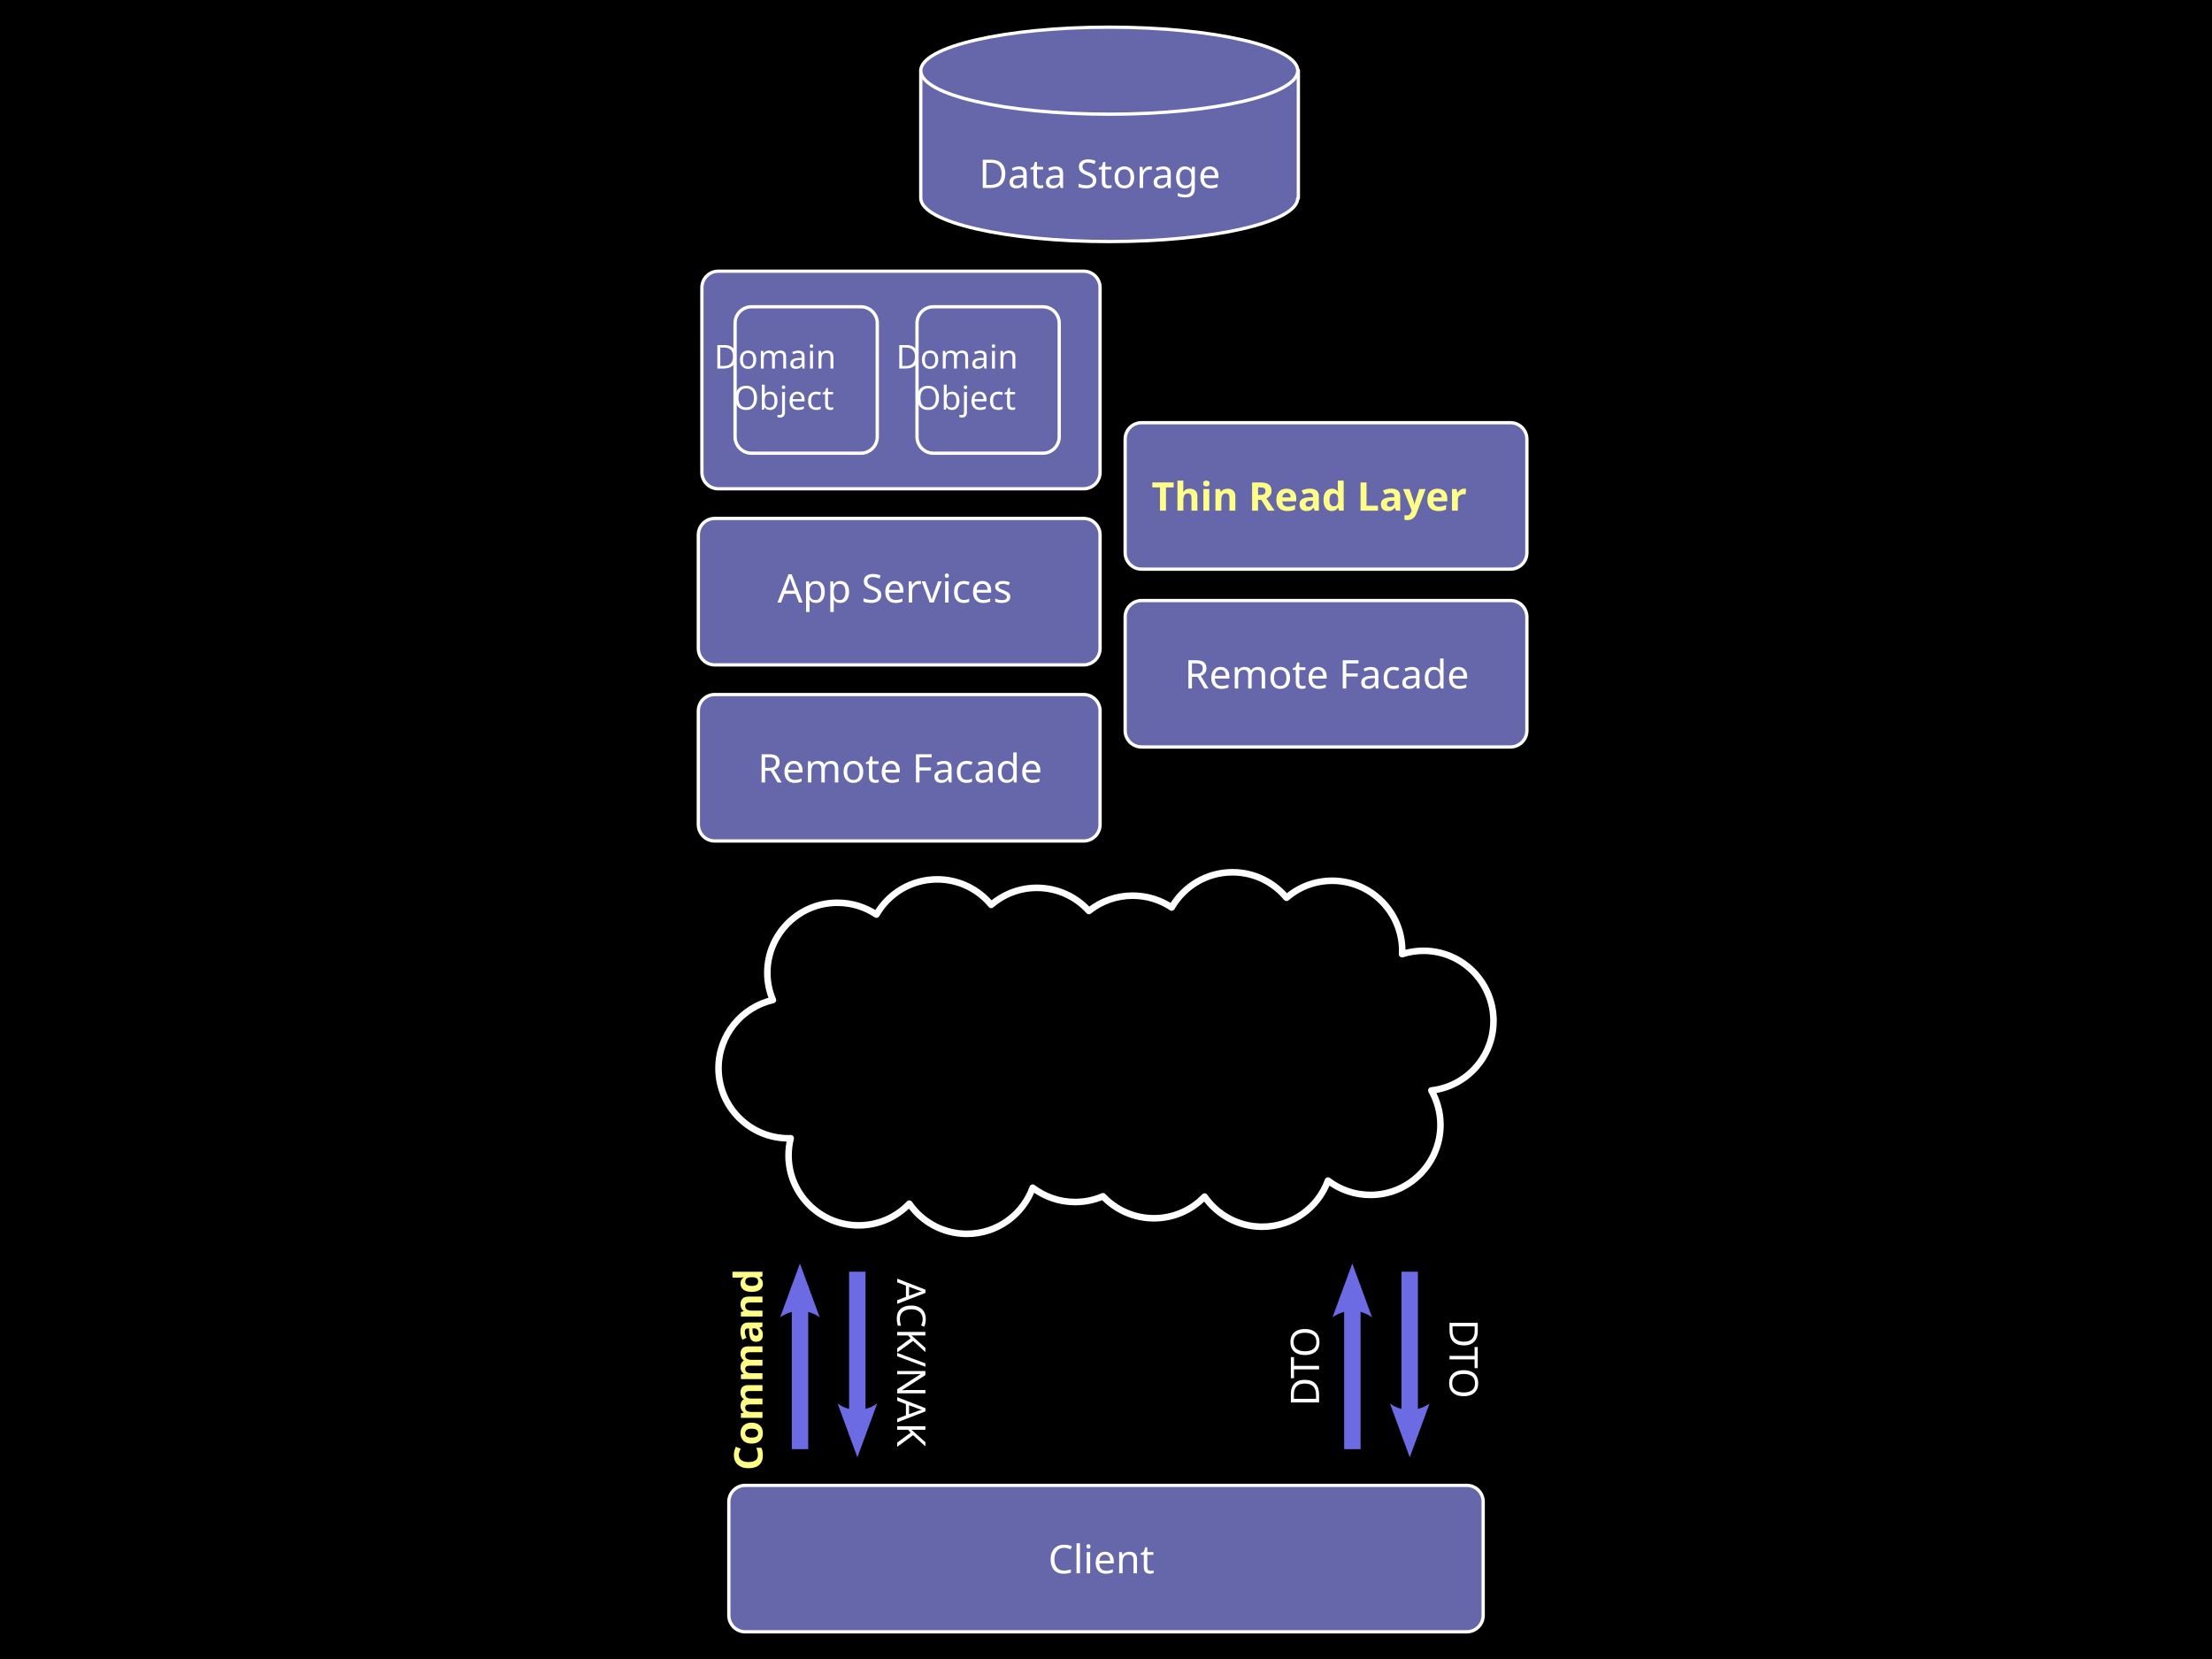
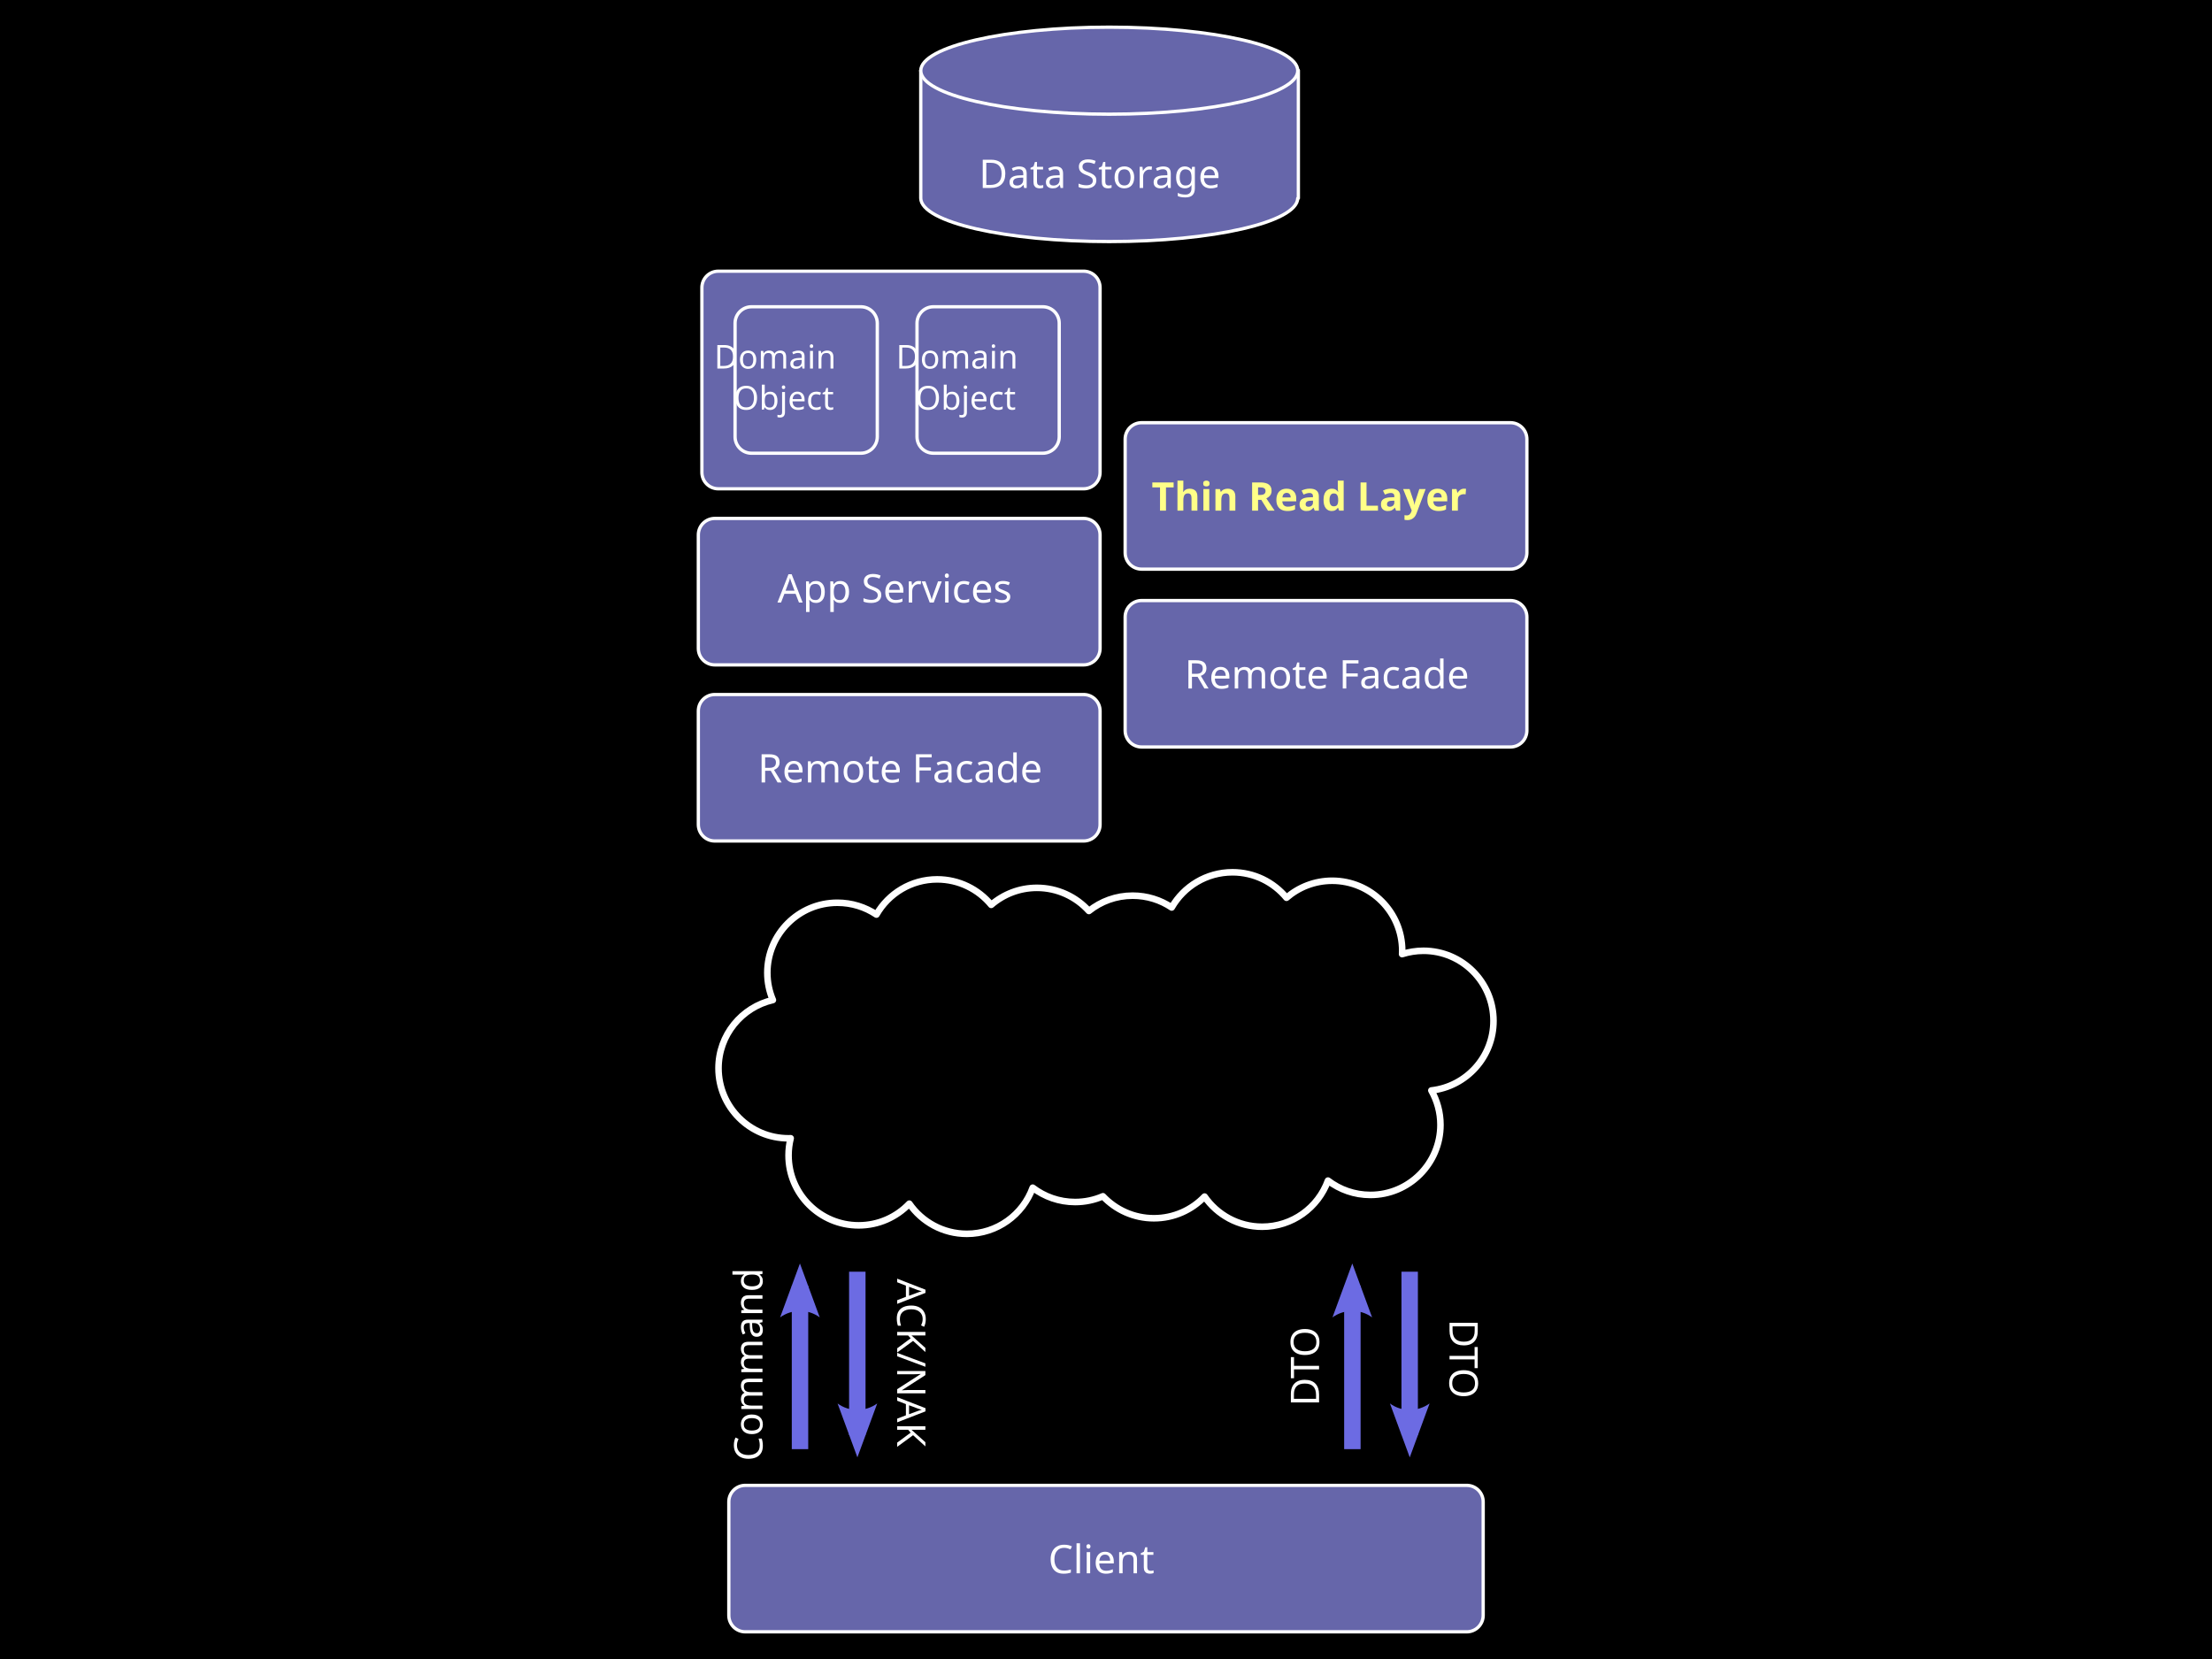
<svg xmlns="http://www.w3.org/2000/svg" width="800" height="600" id="svg3020" version="1.1">
  <defs id="defs3022">
    <marker orient="auto" refY="0" refX="0" id="Arrow2Send" style="overflow:visible">
      <path id="path3866" style="font-size:12px;fill:#6c6be3;fill-rule:evenodd;stroke:none" d="M 8.719,4.034 -2.207,0.016 8.719,-4.002 c -1.745,2.372 -1.735,5.617 -6e-7,8.035 z" transform="matrix(-0.3,0,0,-0.3,0.69,0)" />
    </marker>
  </defs>
  <g id="layer1" transform="translate(-1.538629,64.78722)">
    <rect style="fill:#000000;fill-opacity:1;stroke:#dd9900;stroke-width:2;stroke-linecap:round;stroke-linejoin:round;stroke-miterlimit:4;stroke-opacity:1;stroke-dasharray:none" id="rect3119" width="832.886" height="638.185" x="-12.98" y="-14.389" transform="translate(1.538629,-64.78722)" />
    <path style="fill:#000000;fill-opacity:1;stroke:#ffffff;stroke-width:2.379;stroke-linecap:round;stroke-linejoin:round;stroke-miterlimit:4;stroke-opacity:1;stroke-dasharray:none" d="m 447.267,250.683 c -9.398,0 -17.595,5.13 -21.967,12.731 -4.032,-2.709 -8.902,-4.275 -14.125,-4.275 -5.982,0 -11.482,2.071 -15.816,5.538 -4.636,-5.132 -11.347,-8.363 -18.808,-8.363 -6.318,0 -12.085,2.326 -16.522,6.152 -4.646,-5.63 -11.682,-9.218 -19.551,-9.218 -9.398,0 -17.595,5.13 -21.967,12.731 -4.032,-2.709 -8.902,-4.275 -14.125,-4.275 -13.991,0 -25.331,11.341 -25.331,25.331 0,3.498 0.725,6.819 2.007,9.85 -11.254,2.58 -19.663,12.644 -19.663,24.681 0,13.991 11.341,25.331 25.331,25.331 0.253,0 0.511,-0.011 0.762,-0.019 -0.494,1.974 -0.762,4.044 -0.762,6.17 0,13.991 11.359,25.331 25.35,25.331 7.209,0 13.712,-3.009 18.325,-7.843 4.574,6.591 12.185,10.909 20.815,10.909 10.957,0 20.275,-6.952 23.807,-16.689 4.259,3.248 9.582,5.185 15.351,5.185 3.577,0 6.969,-0.742 10.054,-2.082 4.623,4.892 11.178,7.954 18.436,7.954 7.209,0 13.712,-3.009 18.325,-7.843 4.574,6.591 12.185,10.909 20.815,10.909 10.957,0 20.275,-6.952 23.807,-16.689 4.259,3.248 9.582,5.185 15.351,5.185 13.991,0 25.331,-11.359 25.331,-25.35 0,-4.527 -1.209,-8.756 -3.29,-12.433 12.648,-1.418 22.469,-12.138 22.469,-25.164 0,-13.991 -11.341,-25.35 -25.331,-25.35 -2.692,0 -5.279,0.43 -7.713,1.208 0.018,-0.396 0.037,-0.808 0.037,-1.208 0,-13.991 -11.341,-25.331 -25.331,-25.331 -6.318,0 -12.085,2.326 -16.522,6.152 -4.646,-5.63 -11.682,-9.218 -19.551,-9.218 z" id="path3028" />
    <rect style="fill:#6666aa;fill-opacity:1;stroke:#ffffff;stroke-width:1.189;stroke-linecap:round;stroke-linejoin:round;stroke-miterlimit:4;stroke-opacity:1;stroke-dasharray:none" id="rect4484" width="272.826" height="52.968" x="265.126" y="472.417" rx="5.947" ry="5.947" />
    <text xml:space="preserve" style="font-size:14.273px;font-style:normal;font-weight:normal;line-height:125%;letter-spacing:0px;word-spacing:0px;fill:#ffffff;fill-opacity:1;stroke:none;font-family:Sans" x="380.641" y="504.222" id="text4480">
      <tspan id="tspan4482" x="380.641" y="504.222">Client</tspan>
    </text>
    <path style="fill:none;stroke:#6c6be3;stroke-width:5.947;stroke-linecap:butt;stroke-linejoin:miter;stroke-miterlimit:4;stroke-opacity:1;stroke-dasharray:none;marker-end:url(#Arrow2Send)" d="m 490.642,459.318 0,-59.109" id="path3828" />
    <path id="path4460" d="m 511.368,395.14 0,59.109" style="fill:none;stroke:#6c6be3;stroke-width:5.947;stroke-linecap:butt;stroke-linejoin:miter;stroke-miterlimit:4;stroke-opacity:1;stroke-dasharray:none;marker-end:url(#Arrow2Send)" />
    <path id="path4462" d="m 290.872,459.318 0,-59.109" style="fill:none;stroke:#6c6be3;stroke-width:5.947;stroke-linecap:butt;stroke-linejoin:miter;stroke-miterlimit:4;stroke-opacity:1;stroke-dasharray:none;marker-end:url(#Arrow2Send)" />
    <path style="fill:none;stroke:#6c6be3;stroke-width:5.947;stroke-linecap:butt;stroke-linejoin:miter;stroke-miterlimit:4;stroke-opacity:1;stroke-dasharray:none;marker-end:url(#Arrow2Send)" d="m 311.598,395.14 0,59.109" id="path4464" />
    <text xml:space="preserve" style="font-size:14.273px;font-style:normal;font-weight:normal;line-height:125%;letter-spacing:0px;word-spacing:0px;fill:#ffffff;fill-opacity:1;stroke:none;font-family:Sans" x="-443.794" y="478.6" id="text4486" transform="matrix(0,-1,1,0,0,0)">
      <tspan id="tspan4488" x="-443.794" y="478.6">DTO</tspan>
    </text>
    <text transform="matrix(0,1,-1,0,0,0)" id="text4490" y="-525.782" x="412.25" style="font-size:14.273px;font-style:normal;font-weight:normal;line-height:125%;letter-spacing:0px;word-spacing:0px;fill:#ffffff;fill-opacity:1;stroke:none;font-family:Sans" xml:space="preserve">
      <tspan y="-525.782" x="412.25" id="tspan4492">DTO</tspan>
    </text>
-     <text transform="matrix(0,-1,1,0,0,0)" id="text4494" y="277.295" x="-467.038" style="font-size:14.273px;font-style:normal;font-weight:bold;line-height:125%;letter-spacing:0px;word-spacing:0px;fill:#ffff88;fill-opacity:1;stroke:none;font-family:Sans;-inkscape-font-specification:Sans Bold" xml:space="preserve">
-       <tspan y="277.295" x="-467.038" id="tspan4496">Command</tspan>
+     <text transform="matrix(0,-1,1,0,0,0)" id="text4494" y="277.295" x="-463.682" style="font-size:14.273px;font-style:normal;font-weight:normal;line-height:125%;letter-spacing:0px;word-spacing:0px;fill:#ffffff;fill-opacity:1;stroke:none;font-family:Sans;-inkscape-font-specification:Sans" xml:space="preserve">
+       <tspan y="277.295" x="-463.682" id="tspan4496">Command</tspan>
    </text>
    <text xml:space="preserve" style="font-size:14.273px;font-style:normal;font-weight:normal;line-height:125%;letter-spacing:0px;word-spacing:0px;fill:#ffffff;fill-opacity:1;stroke:none;font-family:Sans" x="397.665" y="-326.013" id="text4498" transform="matrix(0,1,-1,0,0,0)">
      <tspan id="tspan4500" x="397.665" y="-326.013">ACK/NAK</tspan>
    </text>
    <path style="fill:#6666aa;fill-opacity:1;stroke:#ffffff;stroke-width:1.189;stroke-linecap:round;stroke-linejoin:round;stroke-miterlimit:4;stroke-opacity:1;stroke-dasharray:none" d="m 334.544,-39.352 0,46.184 0,0.093 c 0.214,8.649 30.653,15.649 68.17,15.649 37.515,0 67.954,-7 68.17,-15.649 l 0.223,0 0,-46.276 -136.562,0 z" id="path4522" />
-     <path style="fill:#6666aa;fill-opacity:1;stroke:#ffffff;stroke-width:2;stroke-linecap:round;stroke-linejoin:round;stroke-miterlimit:4;stroke-opacity:1;stroke-dasharray:none" id="path4520" d="m 435.383,-415.156 a 114.624,26.461 0 1 1 -229.248,0 114.624,26.461 0 1 1 229.248,0 z" transform="matrix(0.5947178,0,0,0.5947178,211.958,207.6786)" />
+     <path style="fill:#6666aa;fill-opacity:1;stroke:#ffffff;stroke-width:2;stroke-linecap:round;stroke-linejoin:round;stroke-miterlimit:4;stroke-opacity:1;stroke-dasharray:none" id="path4520" d="m 435.383,-415.156 c 0,14.614 -51.319,26.461 -114.624,26.461 -63.305,0 -114.624,-11.847 -114.624,-26.461 0,-14.614 51.319,-26.461 114.624,-26.461 63.305,0 114.624,11.847 114.624,26.461 z" transform="matrix(0.5947178,0,0,0.5947178,211.958,207.6786)" />
    <text id="text4529" y="3.193" x="355.576" style="font-size:14.273px;font-style:normal;font-weight:normal;line-height:125%;letter-spacing:0px;word-spacing:0px;fill:#ffffff;fill-opacity:1;stroke:none;font-family:Sans" xml:space="preserve">
      <tspan y="3.193" x="355.576" id="tspan4531">Data Storage</tspan>
    </text>
    <rect ry="5.947" rx="5.947" y="186.4" x="254.1" height="52.968" width="145.295" id="rect3108" style="fill:#6666aa;fill-opacity:1;stroke:#ffffff;stroke-width:1.189;stroke-linecap:round;stroke-linejoin:round;stroke-miterlimit:4;stroke-opacity:1;stroke-dasharray:none" />
    <text id="text4468" y="218.205" x="275.591" style="font-size:14.273px;font-style:normal;font-weight:normal;line-height:125%;letter-spacing:0px;word-spacing:0px;fill:#ffffff;fill-opacity:1;stroke:none;font-family:Sans" xml:space="preserve">
      <tspan y="218.205" x="275.591" id="tspan4470">Remote Facade</tspan>
    </text>
    <rect style="fill:#6666aa;fill-opacity:1;stroke:#ffffff;stroke-width:1.189;stroke-linecap:round;stroke-linejoin:round;stroke-miterlimit:4;stroke-opacity:1;stroke-dasharray:none" id="rect3110" width="145.295" height="52.968" x="254.1" y="122.712" rx="5.947" ry="5.947" />
    <text xml:space="preserve" style="font-size:14.273px;font-style:normal;font-weight:normal;line-height:125%;letter-spacing:0px;word-spacing:0px;fill:#ffffff;fill-opacity:1;stroke:none;font-family:Sans" x="282.716" y="153.134" id="text4474">
      <tspan id="tspan4476" x="282.716" y="153.134">App Services</tspan>
    </text>
    <rect ry="5.947" rx="5.947" y="33.293" x="255.386" height="78.699" width="144.008" id="rect3112" style="fill:#6666aa;fill-opacity:1;stroke:#ffffff;stroke-width:1.189;stroke-linecap:round;stroke-linejoin:round;stroke-miterlimit:4;stroke-opacity:1;stroke-dasharray:none" />
    <rect ry="5.947" rx="5.947" y="46.159" x="333.187" height="52.968" width="51.433" id="rect4504" style="fill:none;stroke:#ffffff;stroke-width:1.189;stroke-linecap:round;stroke-linejoin:round;stroke-miterlimit:4;stroke-opacity:1;stroke-dasharray:none" />
    <text xml:space="preserve" style="font-size:11.894px;font-style:normal;font-weight:normal;text-align:center;line-height:125%;letter-spacing:0px;word-spacing:0px;text-anchor:middle;fill:#ffffff;fill-opacity:1;stroke:none;font-family:Sans" x="358.493" y="68.49" id="text4508">
      <tspan id="tspan4510" x="358.493" y="68.49">Domain</tspan>
      <tspan x="358.493" y="83.358" id="tspan4512">Object</tspan>
    </text>
    <rect style="fill:none;stroke:#ffffff;stroke-width:1.189;stroke-linecap:round;stroke-linejoin:round;stroke-miterlimit:4;stroke-opacity:1;stroke-dasharray:none" id="rect3120" width="51.433" height="52.968" x="267.386" y="46.159" rx="5.947" ry="5.947" />
    <text id="text3122" y="68.49" x="292.691" style="font-size:11.894px;font-style:normal;font-weight:normal;text-align:center;line-height:125%;letter-spacing:0px;word-spacing:0px;text-anchor:middle;fill:#ffffff;fill-opacity:1;stroke:none;font-family:Sans" xml:space="preserve">
      <tspan y="68.49" x="292.691" id="tspan3124">Domain</tspan>
      <tspan id="tspan3126" y="83.358" x="292.691">Object</tspan>
    </text>
    <rect style="fill:#6666aa;fill-opacity:1;stroke:#ffffff;stroke-width:1.189;stroke-linecap:round;stroke-linejoin:round;stroke-miterlimit:4;stroke-opacity:1;stroke-dasharray:none" id="rect5807" width="145.295" height="52.968" x="408.464" y="152.404" rx="5.947" ry="5.947" />
    <text xml:space="preserve" style="font-size:14.273px;font-style:normal;font-weight:normal;line-height:125%;letter-spacing:0px;word-spacing:0px;fill:#ffffff;fill-opacity:1;stroke:none;font-family:Sans" x="429.955" y="184.209" id="text5809">
      <tspan id="tspan5811" x="429.955" y="184.209">Remote Facade</tspan>
    </text>
    <rect ry="5.947" rx="5.947" y="88.085" x="408.464" height="52.968" width="145.295" id="rect5813" style="fill:#6666aa;fill-opacity:1;stroke:#ffffff;stroke-width:1.189;stroke-linecap:round;stroke-linejoin:round;stroke-miterlimit:4;stroke-opacity:1;stroke-dasharray:none" />
    <text id="text5815" y="119.89" x="418.011" style="font-size:14.273px;font-style:normal;font-weight:bold;line-height:125%;letter-spacing:0px;word-spacing:0px;fill:#ffff88;fill-opacity:1;stroke:none;font-family:Sans;-inkscape-font-specification:Sans Bold" xml:space="preserve">
      <tspan y="119.89" x="418.011" id="tspan5817">Thin Read Layer</tspan>
    </text>
  </g>
</svg>
